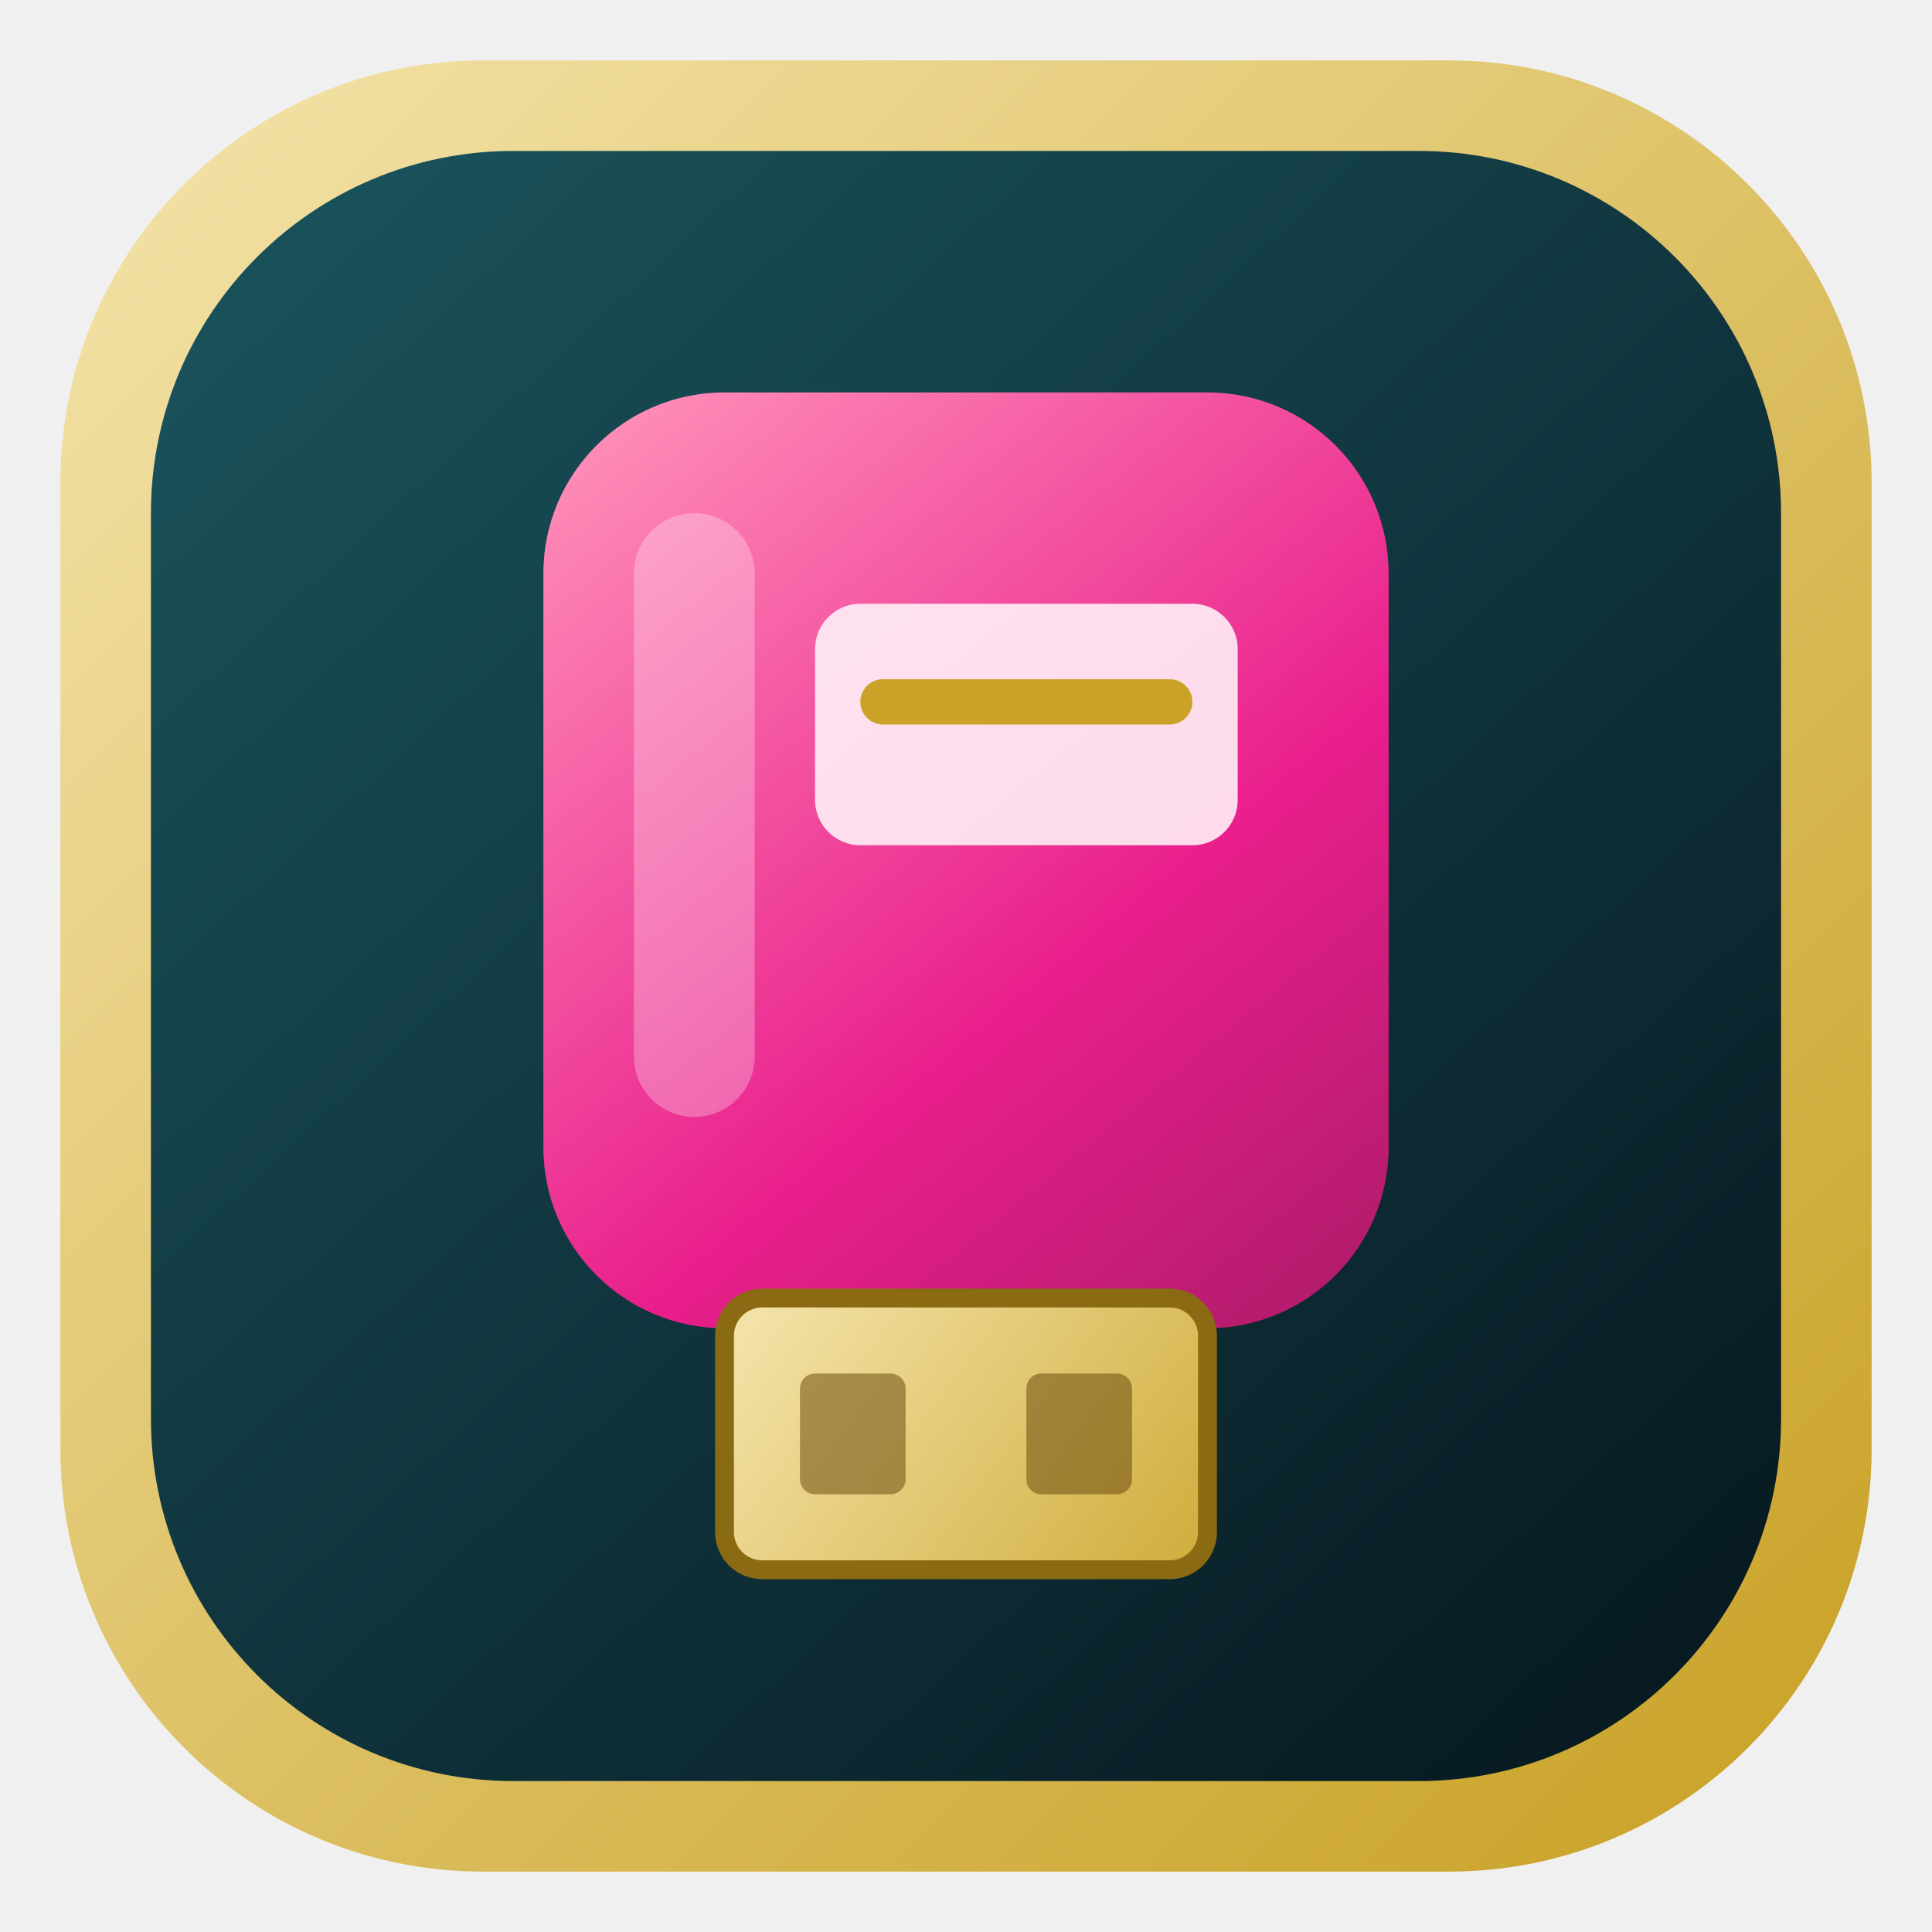
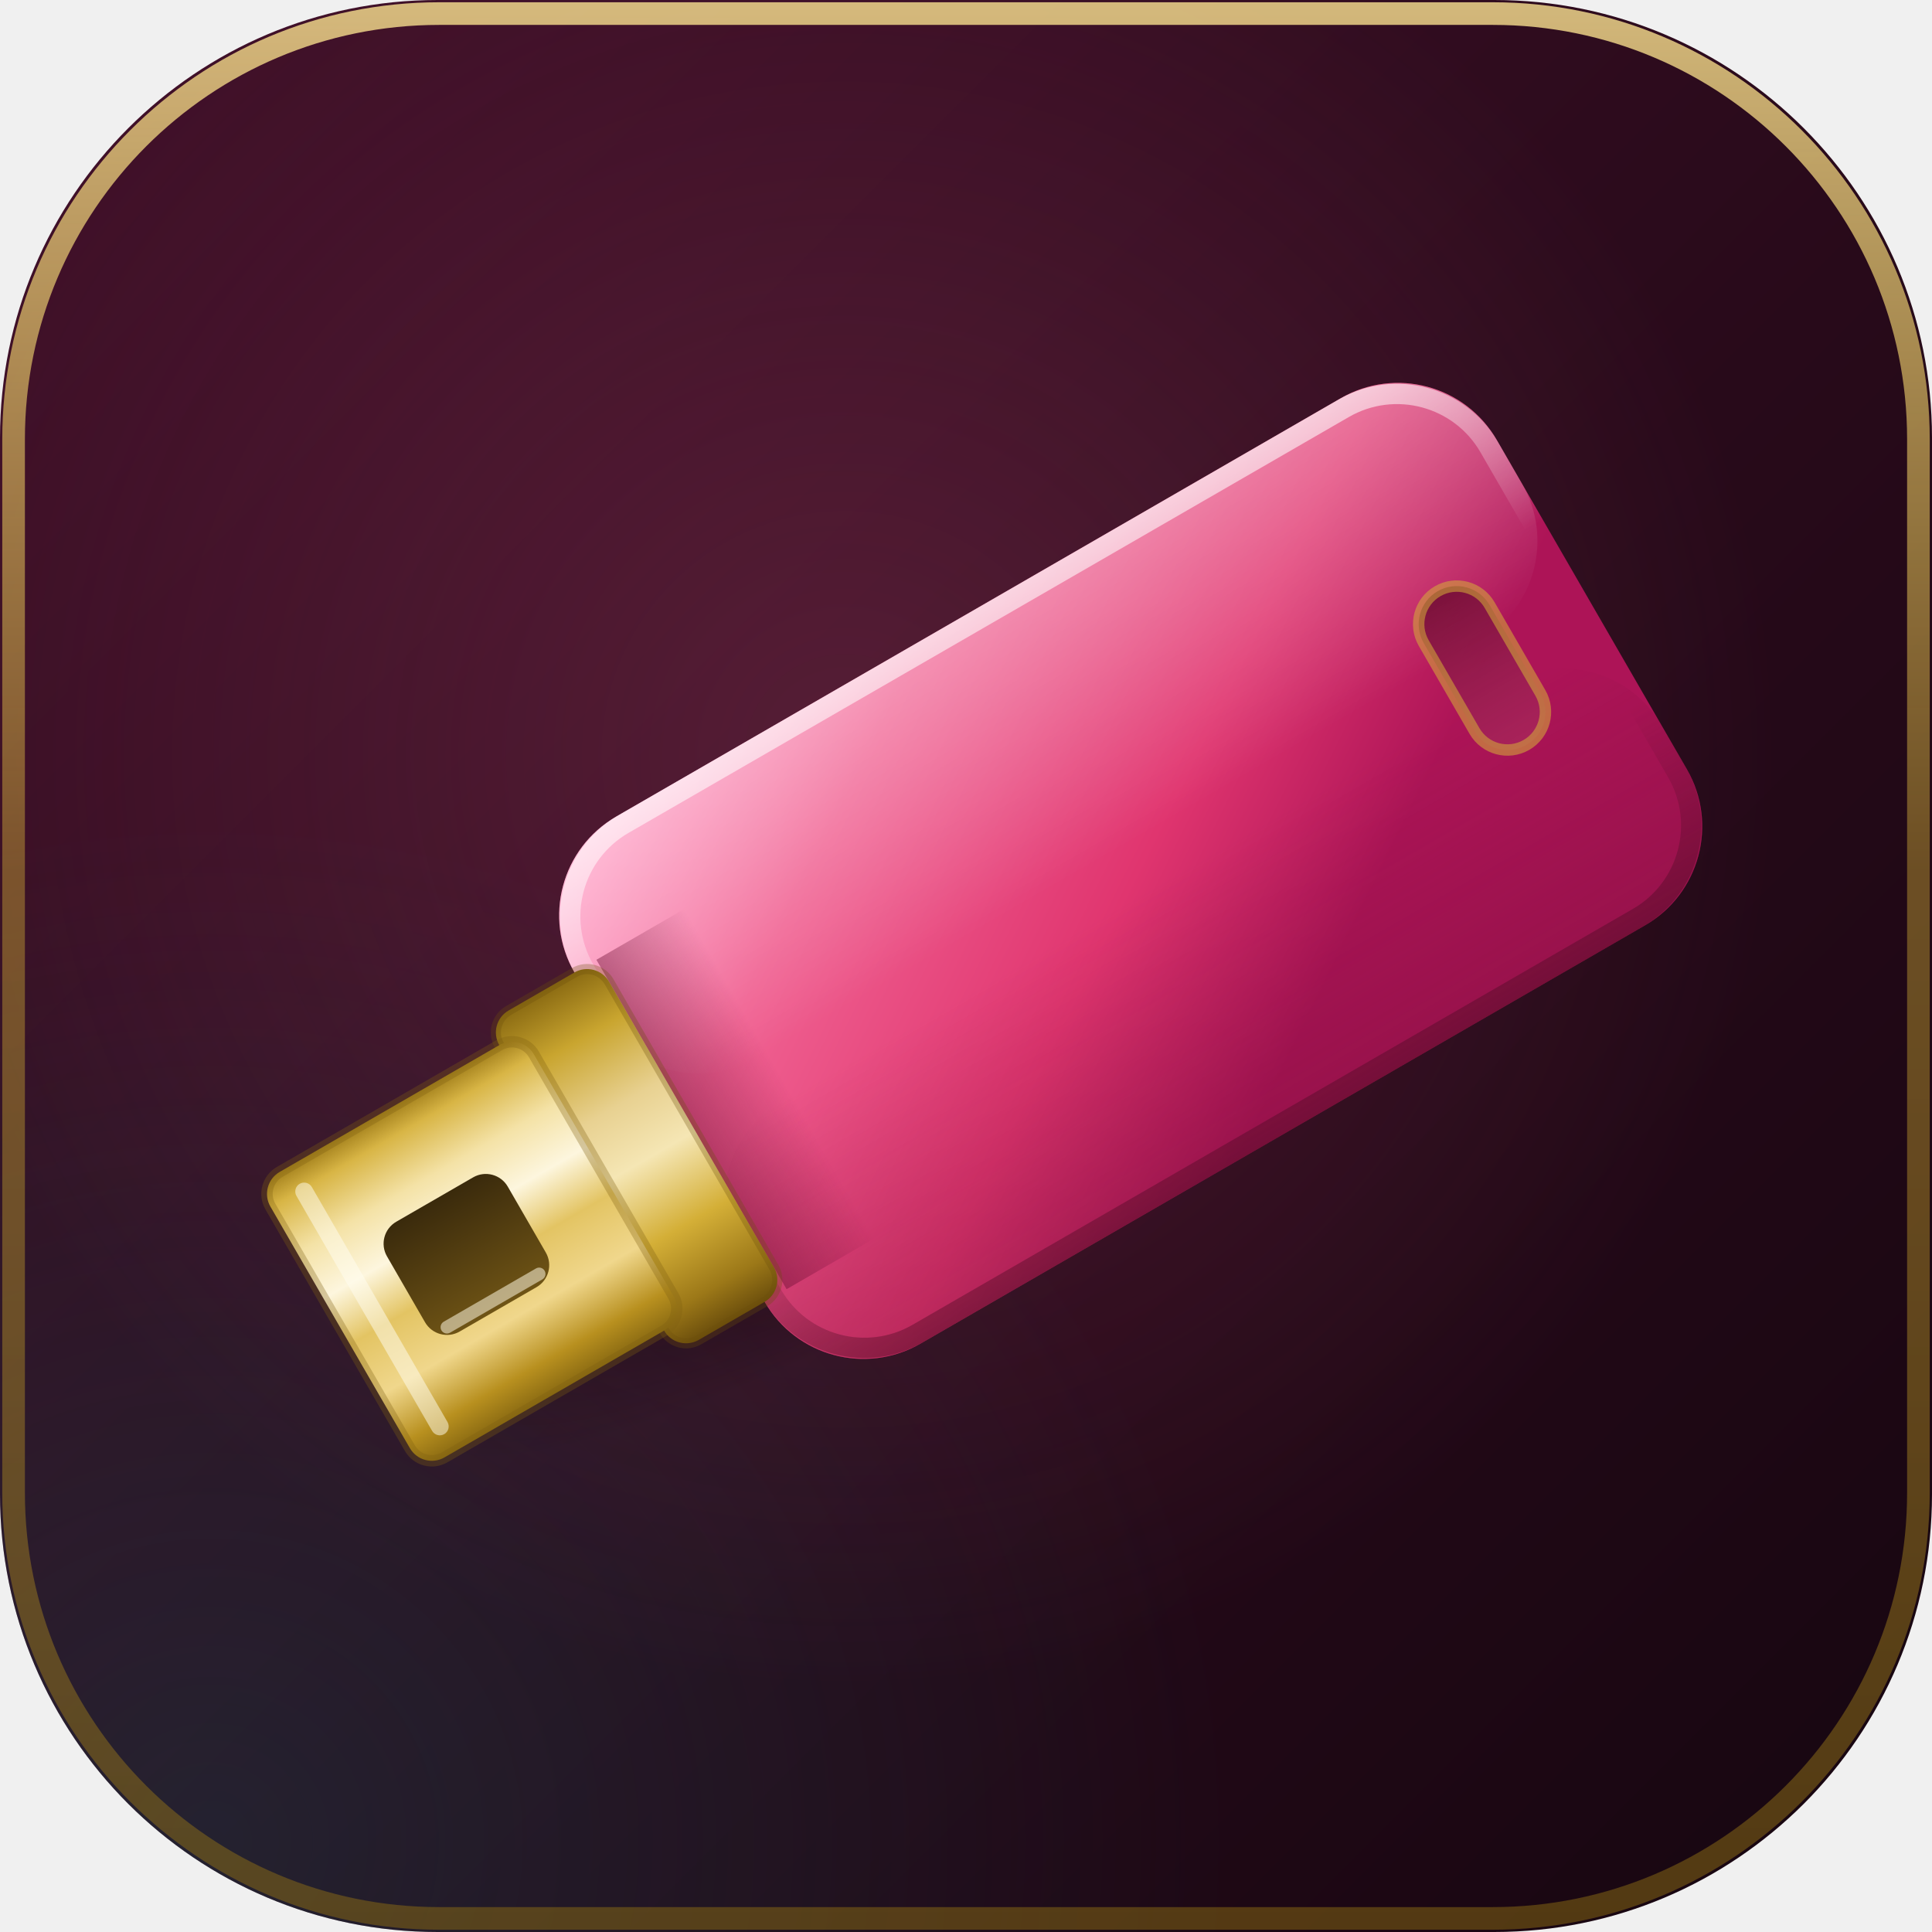
- <svg xmlns="http://www.w3.org/2000/svg" viewBox="0 0 128 128" role="img" aria-label="Thumbelina">
+ <svg xmlns="http://www.w3.org/2000/svg" viewBox="0 0 128 128" width="128" height="128" role="img" aria-label="Thumbelina">
  <defs>
-     <linearGradient id="tile" x1="16" y1="12" x2="112" y2="116" gradientUnits="userSpaceOnUse">
-       <stop offset="0%" stop-color="#1a535c" />
-       <stop offset="100%" stop-color="#071820" />
+     <linearGradient id="tm-field" x1="0" y1="0" x2="128" y2="128" gradientUnits="userSpaceOnUse">
+       <stop offset="0" stop-color="#43112a" />
+       <stop offset="0.55" stop-color="#280a1a" />
+       <stop offset="1" stop-color="#160610" />
    </linearGradient>
-     <linearGradient id="rim" x1="8" y1="8" x2="120" y2="120" gradientUnits="userSpaceOnUse">
-       <stop offset="0%" stop-color="#f3e2a7" />
-       <stop offset="100%" stop-color="#c9a227" />
+     <radialGradient id="tm-bloom" cx="56" cy="50" r="62" gradientUnits="userSpaceOnUse">
+       <stop offset="0" stop-color="#f06292" stop-opacity="0.2" />
+       <stop offset="1" stop-color="#f06292" stop-opacity="0" />
+     </radialGradient>
+     <radialGradient id="tm-teal" cx="14" cy="122" r="68" gradientUnits="userSpaceOnUse">
+       <stop offset="0" stop-color="#1a535c" stop-opacity="0.32" />
+       <stop offset="1" stop-color="#1a535c" stop-opacity="0" />
+     </radialGradient>
+     <linearGradient id="tm-rim" x1="0" y1="0" x2="0" y2="128" gradientUnits="userSpaceOnUse">
+       <stop offset="0" stop-color="#f0d78c" stop-opacity="0.85" />
+       <stop offset="0.45" stop-color="#d4af37" stop-opacity="0.42" />
+       <stop offset="1" stop-color="#8a6a12" stop-opacity="0.5" />
    </linearGradient>
-     <linearGradient id="body" x1="36" y1="28" x2="92" y2="96" gradientUnits="userSpaceOnUse">
-       <stop offset="0%" stop-color="#ff8fb8" />
-       <stop offset="55%" stop-color="#e91e8c" />
-       <stop offset="100%" stop-color="#9b1b5e" />
+     <radialGradient id="tm-cast">
+       <stop offset="0" stop-color="#0d0007" stop-opacity="0.6" />
+       <stop offset="1" stop-color="#0d0007" stop-opacity="0" />
+     </radialGradient>
+     <linearGradient id="tm-shell" x1="40" y1="4" x2="72" y2="52" gradientUnits="userSpaceOnUse">
+       <stop offset="0" stop-color="#ff9ec5" />
+       <stop offset="0.3" stop-color="#f06292" />
+       <stop offset="0.7" stop-color="#e0356f" />
+       <stop offset="1" stop-color="#ad1457" />
    </linearGradient>
-     <linearGradient id="gold" x1="48" y1="88" x2="80" y2="112" gradientUnits="userSpaceOnUse">
-       <stop offset="0%" stop-color="#f3e2a7" />
-       <stop offset="100%" stop-color="#c9a227" />
+     <linearGradient id="tm-sheen" x1="0" y1="4" x2="0" y2="26" gradientUnits="userSpaceOnUse">
+       <stop offset="0" stop-color="#ffffff" stop-opacity="0.32" />
+       <stop offset="1" stop-color="#ffffff" stop-opacity="0" />
+     </linearGradient>
+     <linearGradient id="tm-base" x1="0" y1="30" x2="0" y2="52" gradientUnits="userSpaceOnUse">
+       <stop offset="0" stop-color="#6d0d33" stop-opacity="0" />
+       <stop offset="1" stop-color="#6d0d33" stop-opacity="0.32" />
+     </linearGradient>
+     <linearGradient id="tm-bevel" x1="0" y1="4" x2="0" y2="52" gradientUnits="userSpaceOnUse">
+       <stop offset="0" stop-color="#ffffff" stop-opacity="0.62" />
+       <stop offset="0.34" stop-color="#ffffff" stop-opacity="0" />
+       <stop offset="0.68" stop-color="#4a0b22" stop-opacity="0" />
+       <stop offset="1" stop-color="#4a0b22" stop-opacity="0.45" />
+     </linearGradient>
+     <linearGradient id="tm-plug" x1="0" y1="15" x2="0" y2="41" gradientUnits="userSpaceOnUse">
+       <stop offset="0" stop-color="#a3801c" />
+       <stop offset="0.08" stop-color="#d8b545" />
+       <stop offset="0.24" stop-color="#f4e2a6" />
+       <stop offset="0.4" stop-color="#fdf6de" />
+       <stop offset="0.56" stop-color="#e3c463" />
+       <stop offset="0.74" stop-color="#f0d78c" />
+       <stop offset="0.9" stop-color="#b8901f" />
+       <stop offset="1" stop-color="#8a6a12" />
+     </linearGradient>
+     <linearGradient id="tm-collar" x1="0" y1="13" x2="0" y2="43" gradientUnits="userSpaceOnUse">
+       <stop offset="0" stop-color="#8a6a12" />
+       <stop offset="0.16" stop-color="#c9a52f" />
+       <stop offset="0.36" stop-color="#e8d191" />
+       <stop offset="0.52" stop-color="#f5e6b4" />
+       <stop offset="0.72" stop-color="#d4af37" />
+       <stop offset="0.9" stop-color="#9c7818" />
+       <stop offset="1" stop-color="#6b4e0c" />
+     </linearGradient>
+     <linearGradient id="tm-detent" x1="0" y1="23" x2="0" y2="33" gradientUnits="userSpaceOnUse">
+       <stop offset="0" stop-color="#3a2a0c" />
+       <stop offset="1" stop-color="#6f5415" />
+     </linearGradient>
+     <linearGradient id="tm-eyelet" x1="0" y1="21" x2="0" y2="35" gradientUnits="userSpaceOnUse">
+       <stop offset="0" stop-color="#6d0b31" stop-opacity="0.85" />
+       <stop offset="1" stop-color="#a8305f" stop-opacity="0.5" />
+     </linearGradient>
+     <linearGradient id="tm-underlap" x1="36" y1="0" x2="44" y2="0" gradientUnits="userSpaceOnUse">
+       <stop offset="0" stop-color="#6d0d33" stop-opacity="0.45" />
+       <stop offset="1" stop-color="#6d0d33" stop-opacity="0" />
    </linearGradient>
  </defs>
-   <rect x="4" y="4" width="120" height="120" rx="28" fill="url(#rim)" />
-   <rect x="10" y="10" width="108" height="108" rx="24" fill="url(#tile)" />
-   <g id="thumbelina-glyph" transform="translate(0 2)">
-     <rect x="36" y="24" width="56" height="62" rx="12" fill="url(#body)" />
-     <rect x="42" y="32" width="8" height="40" rx="4" fill="#ffffff" opacity="0.28" />
-     <rect x="54" y="38" width="28" height="16" rx="3" fill="#fff0f6" opacity="0.9" />
-     <rect x="57" y="43" width="22" height="3" rx="1.5" fill="#c9a227" />
-     <rect x="48" y="84" width="32" height="18" rx="2.5" fill="url(#gold)" stroke="#8a6a12" stroke-width="1.25" />
-     <rect x="53" y="89" width="7" height="8" rx="1" fill="#6d4c0f" opacity="0.55" />
-     <rect x="68" y="89" width="7" height="8" rx="1" fill="#6d4c0f" opacity="0.55" />
+   <rect x="0" y="0" width="128" height="128" rx="29" fill="url(#tm-field)" />
+   <rect x="0" y="0" width="128" height="128" rx="29" fill="url(#tm-teal)" />
+   <rect x="0" y="0" width="128" height="128" rx="29" fill="url(#tm-bloom)" />
+   <ellipse cx="0" cy="0" rx="45" ry="9" fill="url(#tm-cast)" transform="translate(67 73) rotate(-30)" />
+   <g transform="translate(64 64) scale(0.84) rotate(-30) translate(-61 -28)">
+     <rect x="34" y="4" width="84" height="48" rx="9" fill="url(#tm-shell)" />
+     <rect x="34" y="30" width="84" height="22" rx="9" fill="url(#tm-base)" />
+     <rect x="34" y="4" width="84" height="22" rx="9" fill="url(#tm-sheen)" />
+     <rect x="36" y="13" width="8" height="30" fill="url(#tm-underlap)" />
+     <rect x="105" y="21" width="6" height="14" rx="3" fill="url(#tm-eyelet)" stroke="#d4af37" stroke-opacity="0.55" stroke-width="0.9" />
+     <rect x="34.8" y="4.8" width="82.4" height="46.4" rx="8.4" fill="none" stroke="url(#tm-bevel)" stroke-width="1.6" />
+     <rect x="26" y="13" width="10" height="30" rx="2" fill="url(#tm-collar)" stroke="#6b4e0c" stroke-opacity="0.3" stroke-width="0.8" />
+     <rect x="4" y="15" width="24" height="26" rx="2" fill="url(#tm-plug)" stroke="#7d5f10" stroke-opacity="0.32" stroke-width="0.9" />
+     <rect x="6.2" y="16.6" width="1.4" height="22.8" rx="0.7" fill="#fffdf2" opacity="0.5" />
+     <rect x="10" y="23" width="11" height="10" rx="2" fill="url(#tm-detent)" />
+     <rect x="10.8" y="31.7" width="9.4" height="1" rx="0.5" fill="#fdf6de" opacity="0.55" />
  </g>
+   <rect x="0.9" y="0.9" width="126.2" height="126.2" rx="28.2" fill="none" stroke="url(#tm-rim)" stroke-width="1.5" />
</svg>
